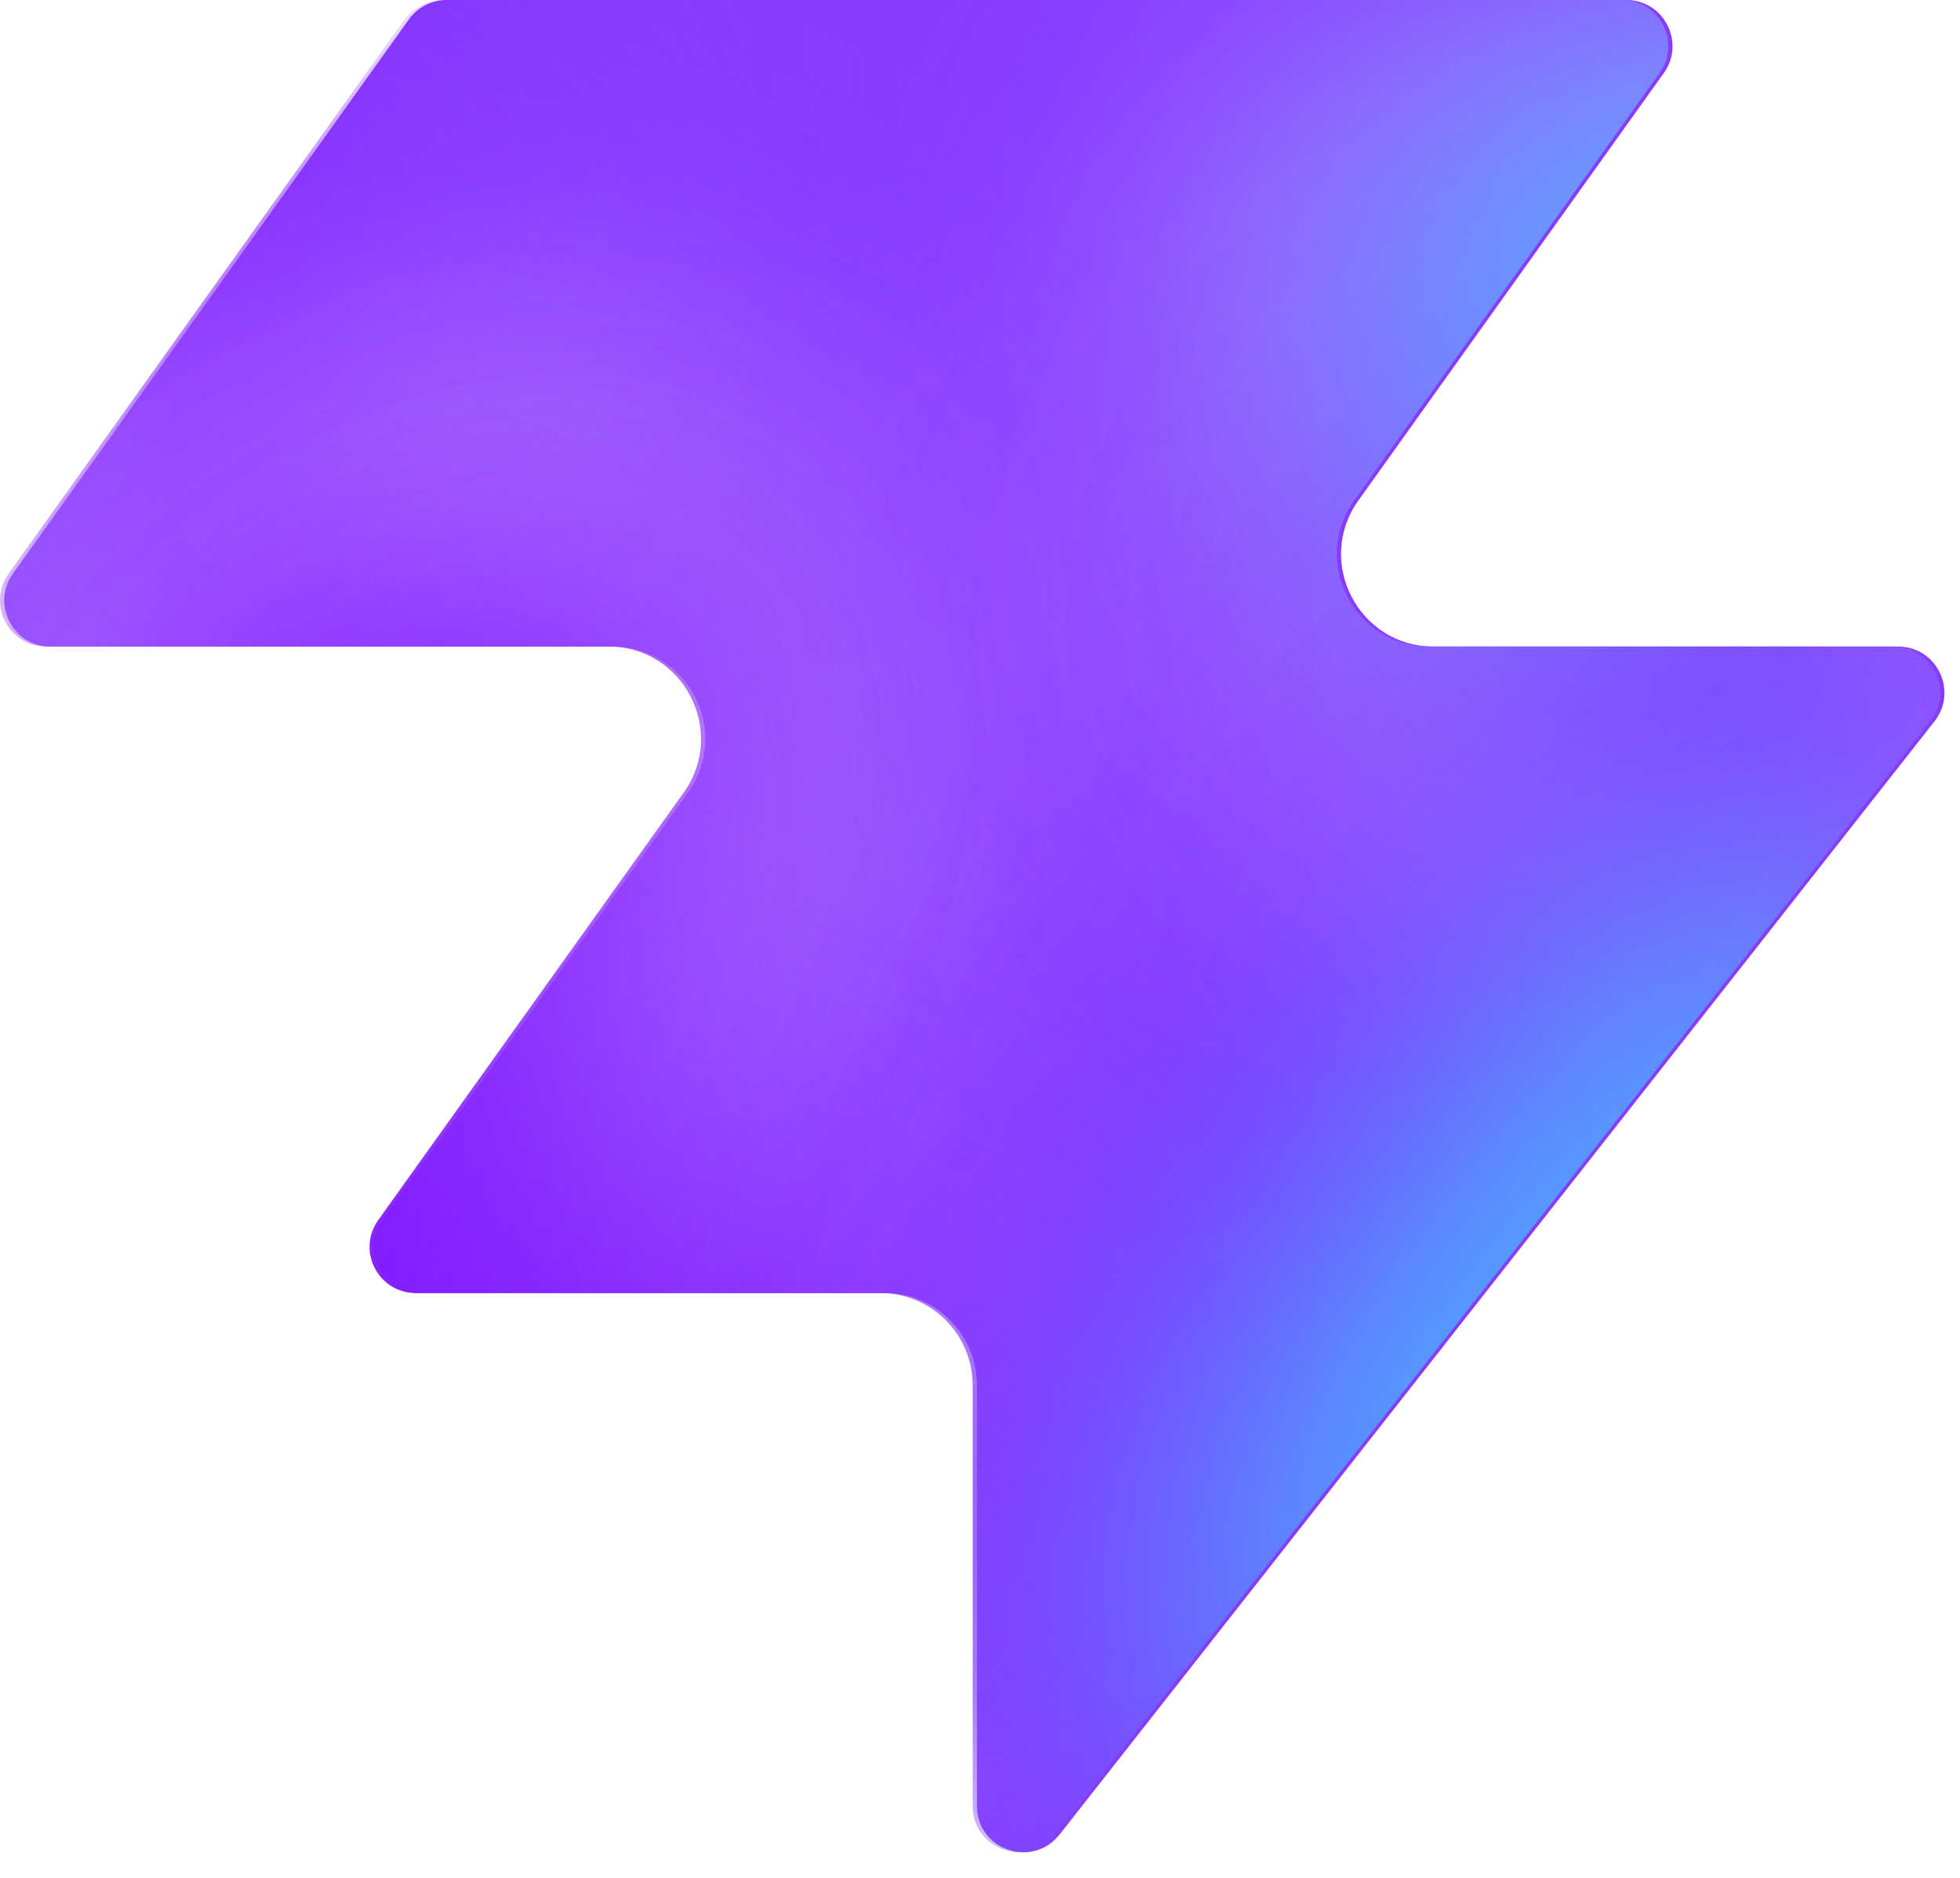
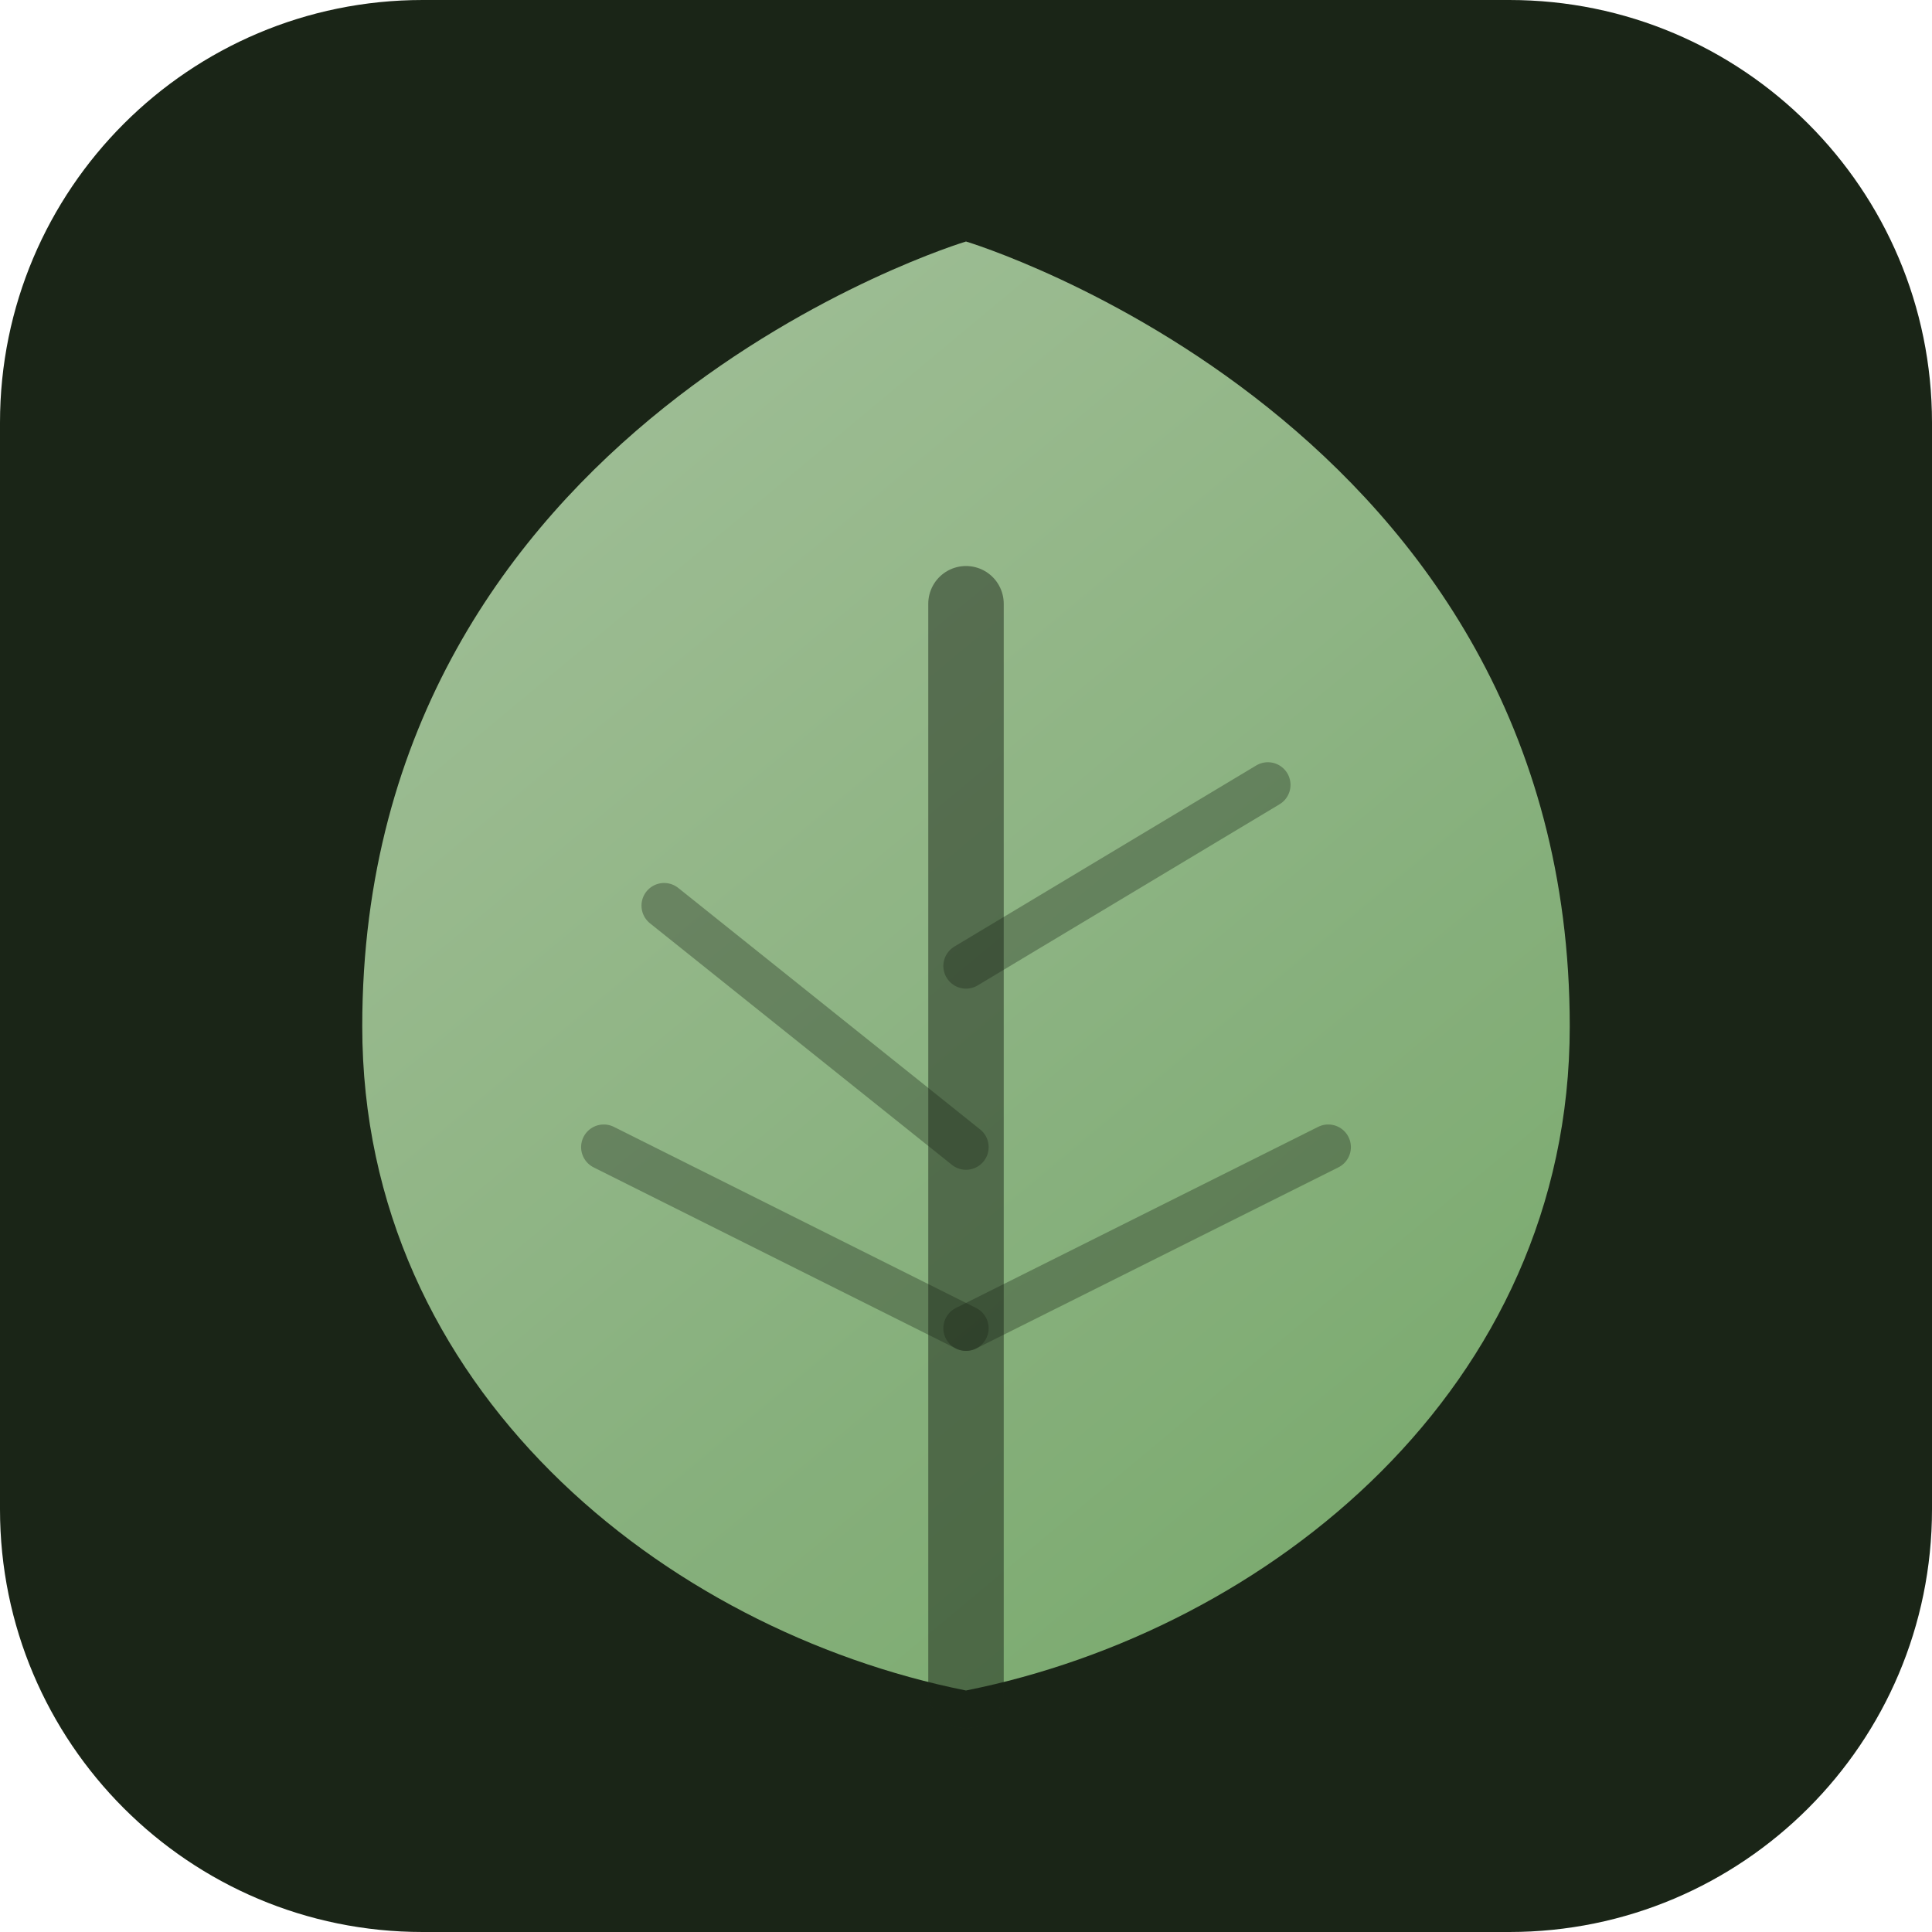
- <svg xmlns="http://www.w3.org/2000/svg" width="48" height="46" fill="none" viewBox="0 0 48 46">
-   <path fill="#863bff" d="M25.946 44.938c-.664.845-2.021.375-2.021-.698V33.937a2.26 2.26 0 0 0-2.262-2.262H10.287c-.92 0-1.456-1.04-.92-1.788l7.48-10.471c1.07-1.497 0-3.578-1.842-3.578H1.237c-.92 0-1.456-1.04-.92-1.788L10.013.474c.214-.297.556-.474.92-.474h28.894c.92 0 1.456 1.04.92 1.788l-7.48 10.471c-1.07 1.498 0 3.579 1.842 3.579h11.377c.943 0 1.473 1.088.89 1.83L25.947 44.94z" style="fill:#863bff;fill:color(display-p3 .525 .23 1);fill-opacity:1" />
-   <mask id="a" width="48" height="46" x="0" y="0" maskUnits="userSpaceOnUse" style="mask-type:alpha">
-     <path fill="#000" d="M25.842 44.938c-.664.844-2.021.375-2.021-.698V33.937a2.26 2.26 0 0 0-2.262-2.262H10.183c-.92 0-1.456-1.04-.92-1.788l7.48-10.471c1.07-1.498 0-3.579-1.842-3.579H1.133c-.92 0-1.456-1.04-.92-1.787L9.91.473c.214-.297.556-.474.92-.474h28.894c.92 0 1.456 1.04.92 1.788l-7.48 10.471c-1.07 1.498 0 3.578 1.842 3.578h11.377c.943 0 1.473 1.088.89 1.832L25.843 44.94z" style="fill:#000;fill-opacity:1" />
-   </mask>
-   <g mask="url(#a)">
-     <g filter="url(#b)">
-       <ellipse cx="5.508" cy="14.704" fill="#ede6ff" rx="5.508" ry="14.704" style="fill:#ede6ff;fill:color(display-p3 .927 .903 1);fill-opacity:1" transform="matrix(.00324 1 1 -.00324 -4.47 31.516)" />
-     </g>
-     <g filter="url(#c)">
-       <ellipse cx="10.399" cy="29.851" fill="#ede6ff" rx="10.399" ry="29.851" style="fill:#ede6ff;fill:color(display-p3 .927 .903 1);fill-opacity:1" transform="matrix(.00324 1 1 -.00324 -39.328 7.883)" />
-     </g>
-     <g filter="url(#d)">
-       <ellipse cx="5.508" cy="30.487" fill="#7e14ff" rx="5.508" ry="30.487" style="fill:#7e14ff;fill:color(display-p3 .492 .077 1);fill-opacity:1" transform="rotate(89.814 -25.913 -14.639)scale(1 -1)" />
-     </g>
-     <g filter="url(#e)">
-       <ellipse cx="5.508" cy="30.599" fill="#7e14ff" rx="5.508" ry="30.599" style="fill:#7e14ff;fill:color(display-p3 .492 .077 1);fill-opacity:1" transform="rotate(89.814 -32.644 -3.334)scale(1 -1)" />
-     </g>
-     <g filter="url(#f)">
-       <ellipse cx="5.508" cy="30.599" fill="#7e14ff" rx="5.508" ry="30.599" style="fill:#7e14ff;fill:color(display-p3 .492 .077 1);fill-opacity:1" transform="matrix(.00324 1 1 -.00324 -34.34 30.47)" />
-     </g>
-     <g filter="url(#g)">
-       <ellipse cx="14.072" cy="22.078" fill="#ede6ff" rx="14.072" ry="22.078" style="fill:#ede6ff;fill:color(display-p3 .927 .903 1);fill-opacity:1" transform="rotate(93.35 24.506 48.493)scale(-1 1)" />
-     </g>
-     <g filter="url(#h)">
-       <ellipse cx="3.47" cy="21.501" fill="#7e14ff" rx="3.47" ry="21.501" style="fill:#7e14ff;fill:color(display-p3 .492 .077 1);fill-opacity:1" transform="rotate(89.009 28.708 47.59)scale(-1 1)" />
-     </g>
-     <g filter="url(#i)">
-       <ellipse cx="3.47" cy="21.501" fill="#7e14ff" rx="3.47" ry="21.501" style="fill:#7e14ff;fill:color(display-p3 .492 .077 1);fill-opacity:1" transform="rotate(89.009 28.708 47.59)scale(-1 1)" />
-     </g>
-     <g filter="url(#j)">
-       <ellipse cx=".387" cy="8.972" fill="#7e14ff" rx="4.407" ry="29.108" style="fill:#7e14ff;fill:color(display-p3 .492 .077 1);fill-opacity:1" transform="rotate(39.51 .387 8.972)" />
-     </g>
-     <g filter="url(#k)">
-       <ellipse cx="47.523" cy="-6.092" fill="#7e14ff" rx="4.407" ry="29.108" style="fill:#7e14ff;fill:color(display-p3 .492 .077 1);fill-opacity:1" transform="rotate(37.892 47.523 -6.092)" />
-     </g>
-     <g filter="url(#l)">
-       <ellipse cx="41.412" cy="6.333" fill="#47bfff" rx="5.971" ry="9.665" style="fill:#47bfff;fill:color(display-p3 .28 .748 1);fill-opacity:1" transform="rotate(37.892 41.412 6.333)" />
-     </g>
-     <g filter="url(#m)">
-       <ellipse cx="-1.879" cy="38.332" fill="#7e14ff" rx="4.407" ry="29.108" style="fill:#7e14ff;fill:color(display-p3 .492 .077 1);fill-opacity:1" transform="rotate(37.892 -1.88 38.332)" />
-     </g>
-     <g filter="url(#n)">
-       <ellipse cx="-1.879" cy="38.332" fill="#7e14ff" rx="4.407" ry="29.108" style="fill:#7e14ff;fill:color(display-p3 .492 .077 1);fill-opacity:1" transform="rotate(37.892 -1.88 38.332)" />
-     </g>
-     <g filter="url(#o)">
-       <ellipse cx="35.651" cy="29.907" fill="#7e14ff" rx="4.407" ry="29.108" style="fill:#7e14ff;fill:color(display-p3 .492 .077 1);fill-opacity:1" transform="rotate(37.892 35.651 29.907)" />
-     </g>
-     <g filter="url(#p)">
-       <ellipse cx="38.418" cy="32.4" fill="#47bfff" rx="5.971" ry="15.297" style="fill:#47bfff;fill:color(display-p3 .28 .748 1);fill-opacity:1" transform="rotate(37.892 38.418 32.4)" />
-     </g>
-   </g>
+ <svg xmlns="http://www.w3.org/2000/svg" viewBox="0 0 64 64" width="64" height="64">
+   <rect width="64" height="64" rx="14" fill="#1A2517" />
+   <path d="M32 8 C32 8, 52 14, 52 34 C52 46, 42 54, 32 56 C22 54, 12 46, 12 34 C12 14, 32 8, 32 8 Z" fill="url(#leafGrad)" opacity="0.95" />
+   <path d="M32 56 L32 20" stroke="#1A2517" stroke-width="2.5" stroke-linecap="round" opacity="0.5" />
+   <path d="M32 38 L22 30" stroke="#1A2517" stroke-width="1.5" stroke-linecap="round" opacity="0.35" />
+   <path d="M32 44 L20 38" stroke="#1A2517" stroke-width="1.5" stroke-linecap="round" opacity="0.35" />
+   <path d="M32 32 L42 26" stroke="#1A2517" stroke-width="1.5" stroke-linecap="round" opacity="0.35" />
+   <path d="M32 44 L44 38" stroke="#1A2517" stroke-width="1.5" stroke-linecap="round" opacity="0.35" />
  <defs>
-     <filter id="b" width="60.045" height="41.654" x="-19.77" y="16.149" color-interpolation-filters="sRGB" filterUnits="userSpaceOnUse">
-       <feFlood flood-opacity="0" result="BackgroundImageFix" />
-       <feBlend in="SourceGraphic" in2="BackgroundImageFix" result="shape" />
-       <feGaussianBlur result="effect1_foregroundBlur_2002_17158" stdDeviation="7.659" />
-     </filter>
-     <filter id="c" width="90.34" height="51.437" x="-54.613" y="-7.533" color-interpolation-filters="sRGB" filterUnits="userSpaceOnUse">
-       <feFlood flood-opacity="0" result="BackgroundImageFix" />
-       <feBlend in="SourceGraphic" in2="BackgroundImageFix" result="shape" />
-       <feGaussianBlur result="effect1_foregroundBlur_2002_17158" stdDeviation="7.659" />
-     </filter>
-     <filter id="d" width="79.355" height="29.4" x="-49.64" y="2.03" color-interpolation-filters="sRGB" filterUnits="userSpaceOnUse">
-       <feFlood flood-opacity="0" result="BackgroundImageFix" />
-       <feBlend in="SourceGraphic" in2="BackgroundImageFix" result="shape" />
-       <feGaussianBlur result="effect1_foregroundBlur_2002_17158" stdDeviation="4.596" />
-     </filter>
-     <filter id="e" width="79.579" height="29.4" x="-45.045" y="20.029" color-interpolation-filters="sRGB" filterUnits="userSpaceOnUse">
-       <feFlood flood-opacity="0" result="BackgroundImageFix" />
-       <feBlend in="SourceGraphic" in2="BackgroundImageFix" result="shape" />
-       <feGaussianBlur result="effect1_foregroundBlur_2002_17158" stdDeviation="4.596" />
-     </filter>
-     <filter id="f" width="79.579" height="29.4" x="-43.513" y="21.178" color-interpolation-filters="sRGB" filterUnits="userSpaceOnUse">
-       <feFlood flood-opacity="0" result="BackgroundImageFix" />
-       <feBlend in="SourceGraphic" in2="BackgroundImageFix" result="shape" />
-       <feGaussianBlur result="effect1_foregroundBlur_2002_17158" stdDeviation="4.596" />
-     </filter>
-     <filter id="g" width="74.749" height="58.852" x="15.756" y="-17.901" color-interpolation-filters="sRGB" filterUnits="userSpaceOnUse">
-       <feFlood flood-opacity="0" result="BackgroundImageFix" />
-       <feBlend in="SourceGraphic" in2="BackgroundImageFix" result="shape" />
-       <feGaussianBlur result="effect1_foregroundBlur_2002_17158" stdDeviation="7.659" />
-     </filter>
-     <filter id="h" width="61.377" height="25.362" x="23.548" y="2.284" color-interpolation-filters="sRGB" filterUnits="userSpaceOnUse">
-       <feFlood flood-opacity="0" result="BackgroundImageFix" />
-       <feBlend in="SourceGraphic" in2="BackgroundImageFix" result="shape" />
-       <feGaussianBlur result="effect1_foregroundBlur_2002_17158" stdDeviation="4.596" />
-     </filter>
-     <filter id="i" width="61.377" height="25.362" x="23.548" y="2.284" color-interpolation-filters="sRGB" filterUnits="userSpaceOnUse">
-       <feFlood flood-opacity="0" result="BackgroundImageFix" />
-       <feBlend in="SourceGraphic" in2="BackgroundImageFix" result="shape" />
-       <feGaussianBlur result="effect1_foregroundBlur_2002_17158" stdDeviation="4.596" />
-     </filter>
-     <filter id="j" width="56.045" height="63.649" x="-27.636" y="-22.853" color-interpolation-filters="sRGB" filterUnits="userSpaceOnUse">
-       <feFlood flood-opacity="0" result="BackgroundImageFix" />
-       <feBlend in="SourceGraphic" in2="BackgroundImageFix" result="shape" />
-       <feGaussianBlur result="effect1_foregroundBlur_2002_17158" stdDeviation="4.596" />
-     </filter>
-     <filter id="k" width="54.814" height="64.646" x="20.116" y="-38.415" color-interpolation-filters="sRGB" filterUnits="userSpaceOnUse">
-       <feFlood flood-opacity="0" result="BackgroundImageFix" />
-       <feBlend in="SourceGraphic" in2="BackgroundImageFix" result="shape" />
-       <feGaussianBlur result="effect1_foregroundBlur_2002_17158" stdDeviation="4.596" />
-     </filter>
-     <filter id="l" width="33.541" height="35.313" x="24.641" y="-11.323" color-interpolation-filters="sRGB" filterUnits="userSpaceOnUse">
-       <feFlood flood-opacity="0" result="BackgroundImageFix" />
-       <feBlend in="SourceGraphic" in2="BackgroundImageFix" result="shape" />
-       <feGaussianBlur result="effect1_foregroundBlur_2002_17158" stdDeviation="4.596" />
-     </filter>
-     <filter id="m" width="54.814" height="64.646" x="-29.286" y="6.009" color-interpolation-filters="sRGB" filterUnits="userSpaceOnUse">
-       <feFlood flood-opacity="0" result="BackgroundImageFix" />
-       <feBlend in="SourceGraphic" in2="BackgroundImageFix" result="shape" />
-       <feGaussianBlur result="effect1_foregroundBlur_2002_17158" stdDeviation="4.596" />
-     </filter>
-     <filter id="n" width="54.814" height="64.646" x="-29.286" y="6.009" color-interpolation-filters="sRGB" filterUnits="userSpaceOnUse">
-       <feFlood flood-opacity="0" result="BackgroundImageFix" />
-       <feBlend in="SourceGraphic" in2="BackgroundImageFix" result="shape" />
-       <feGaussianBlur result="effect1_foregroundBlur_2002_17158" stdDeviation="4.596" />
-     </filter>
-     <filter id="o" width="54.814" height="64.646" x="8.244" y="-2.416" color-interpolation-filters="sRGB" filterUnits="userSpaceOnUse">
-       <feFlood flood-opacity="0" result="BackgroundImageFix" />
-       <feBlend in="SourceGraphic" in2="BackgroundImageFix" result="shape" />
-       <feGaussianBlur result="effect1_foregroundBlur_2002_17158" stdDeviation="4.596" />
-     </filter>
-     <filter id="p" width="39.409" height="43.623" x="18.713" y="10.588" color-interpolation-filters="sRGB" filterUnits="userSpaceOnUse">
-       <feFlood flood-opacity="0" result="BackgroundImageFix" />
-       <feBlend in="SourceGraphic" in2="BackgroundImageFix" result="shape" />
-       <feGaussianBlur result="effect1_foregroundBlur_2002_17158" stdDeviation="4.596" />
-     </filter>
+     <linearGradient id="leafGrad" x1="12" y1="8" x2="52" y2="56" gradientUnits="userSpaceOnUse">
+       <stop offset="0%" stop-color="#ACC8A2" />
+       <stop offset="100%" stop-color="#7aad6e" />
+     </linearGradient>
  </defs>
</svg>
